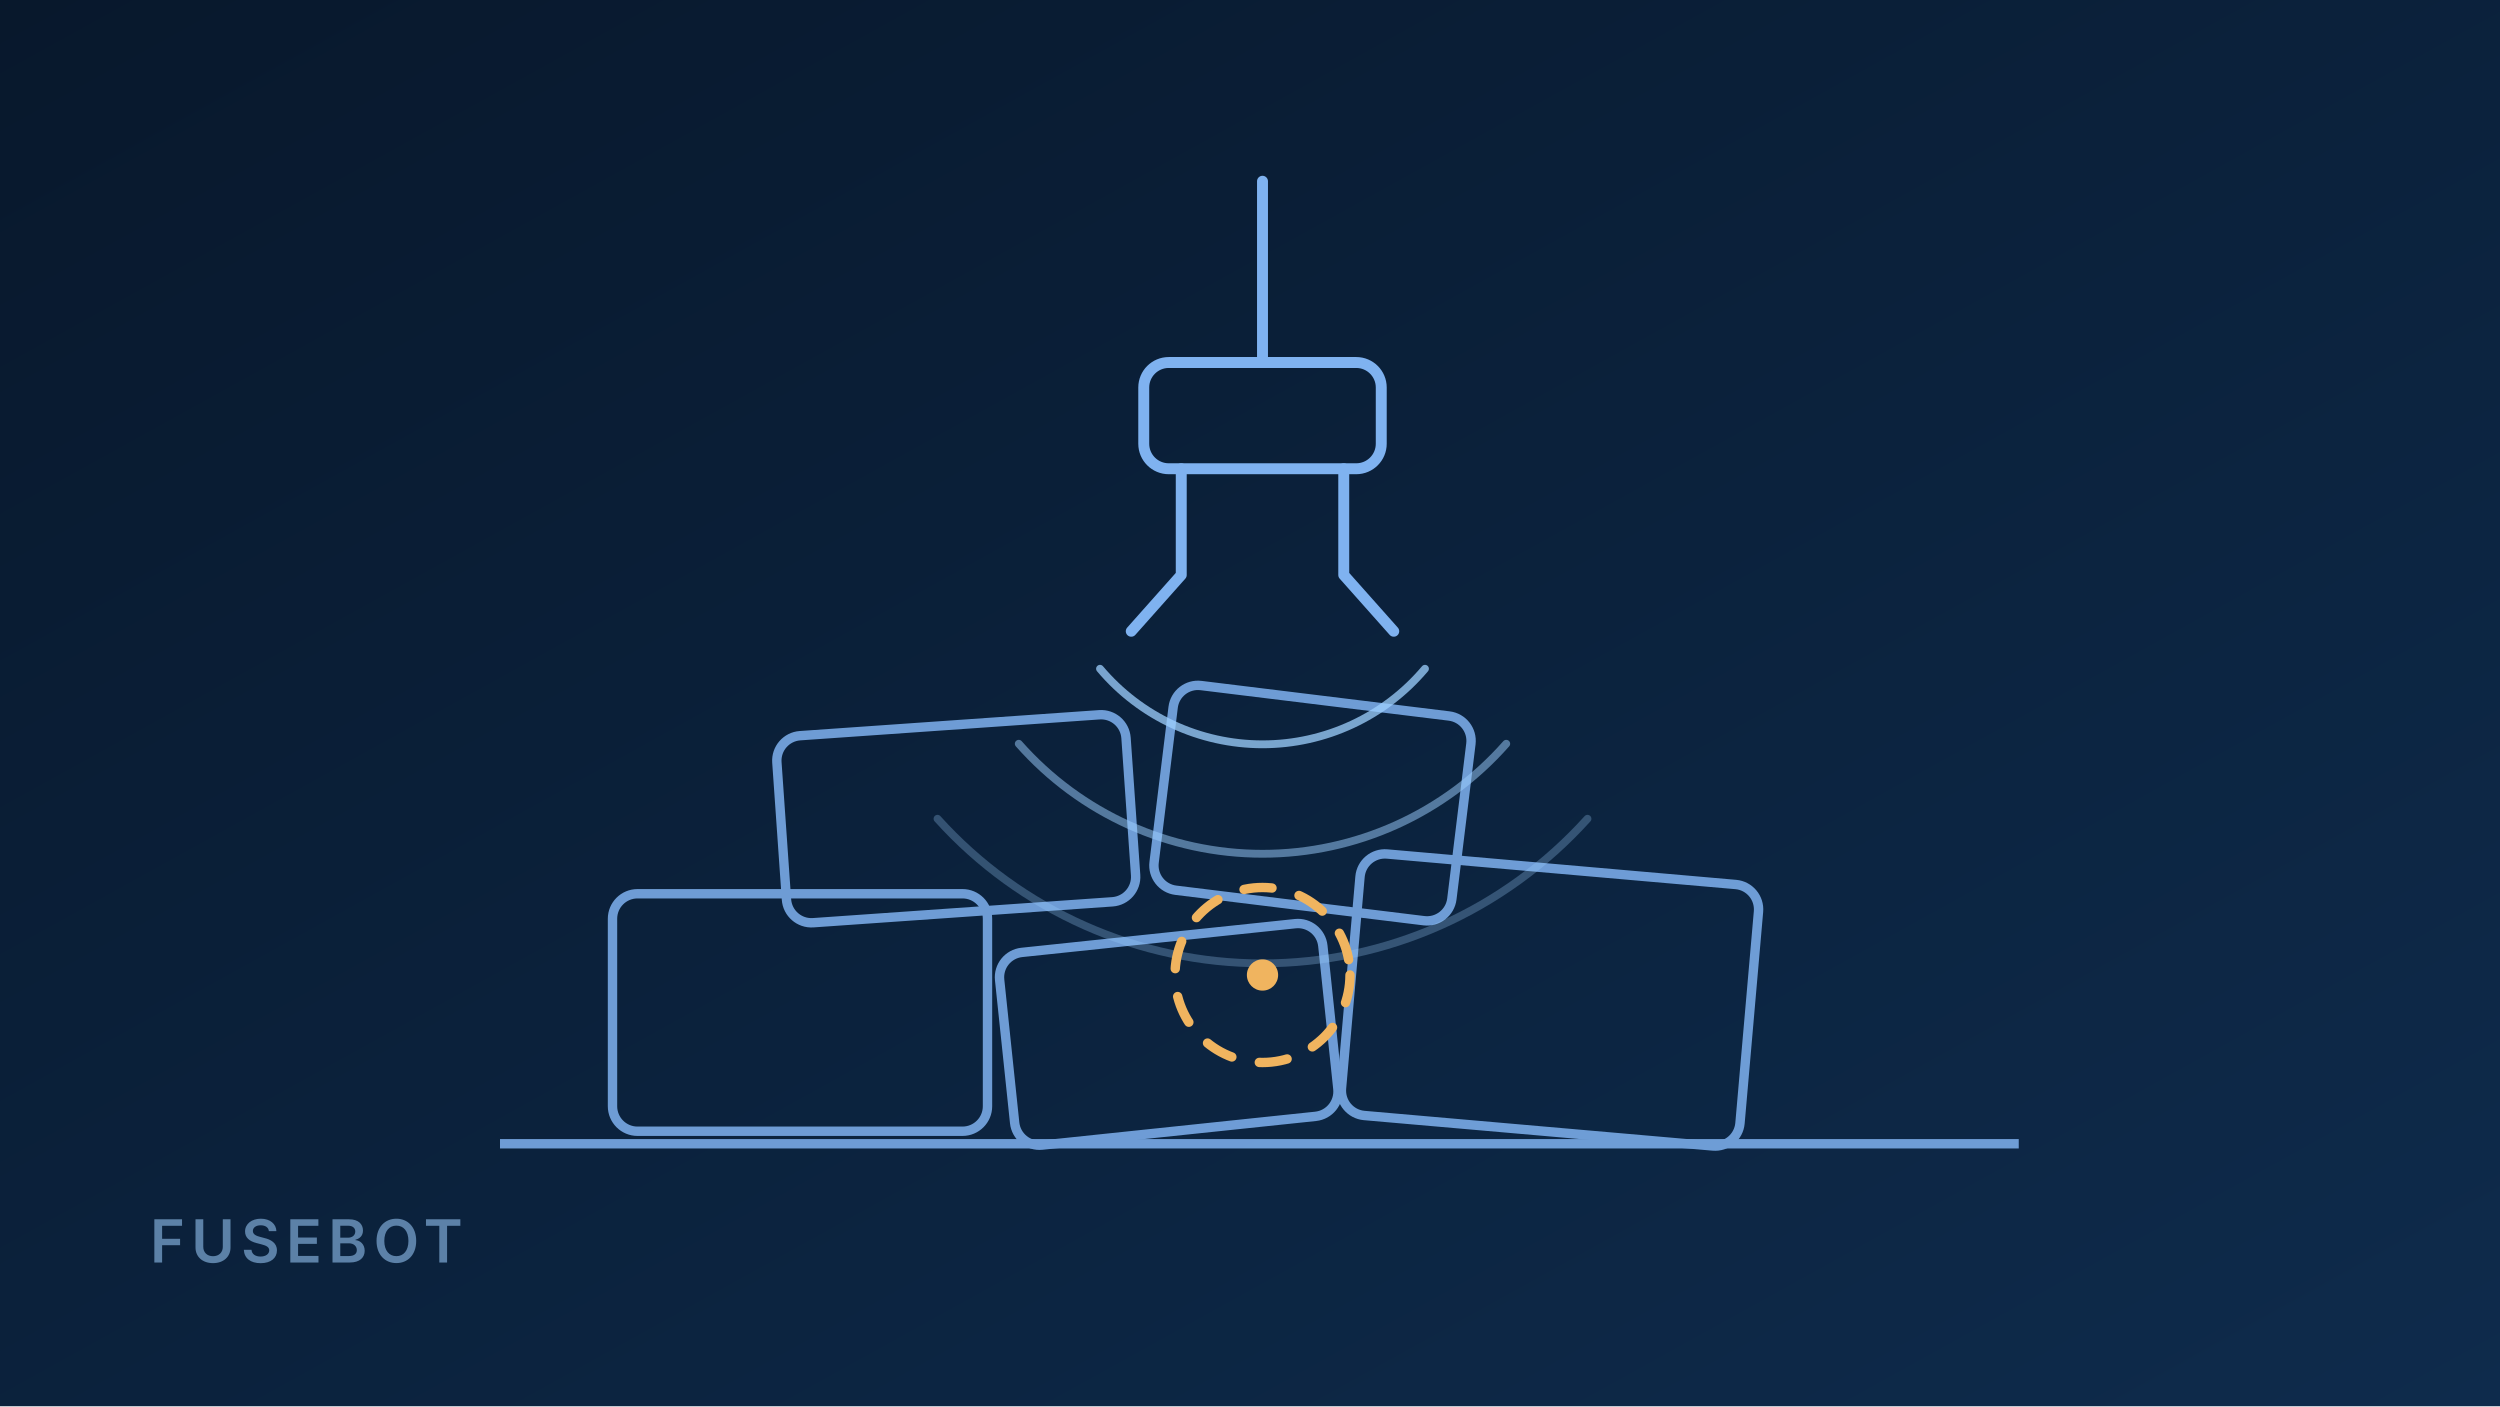
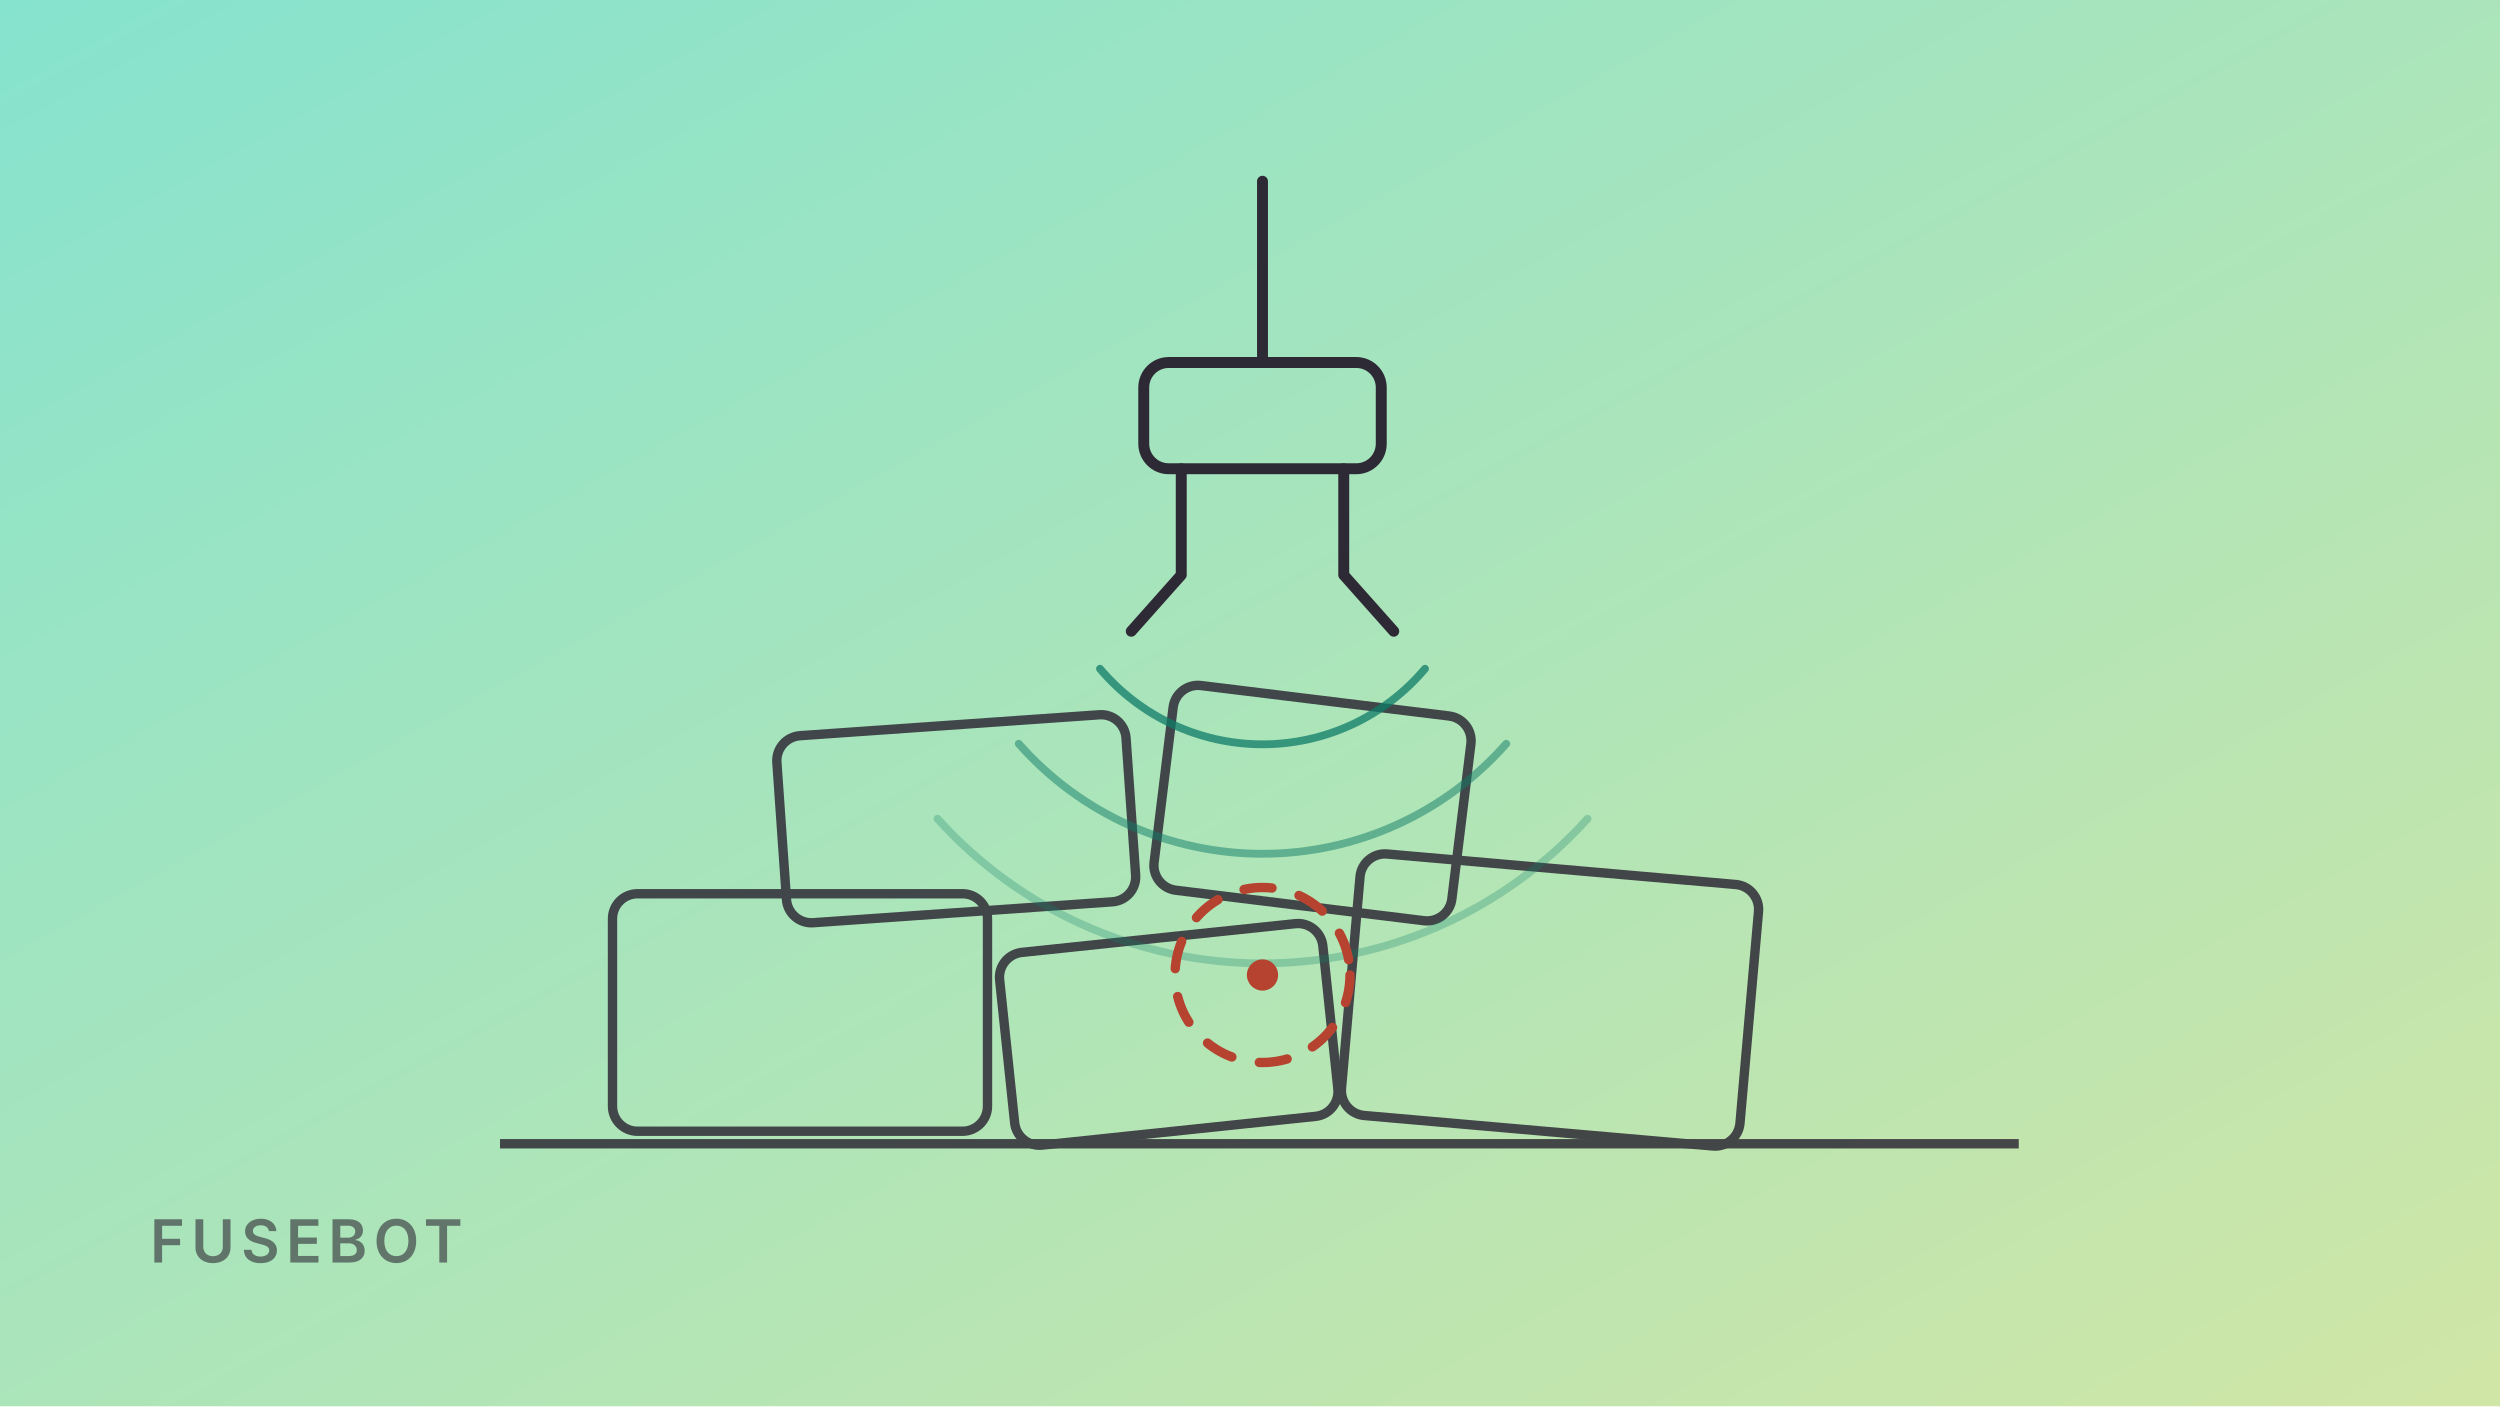
<svg xmlns="http://www.w3.org/2000/svg" viewBox="0 0 800 450" width="800" height="450">
  <defs>
    <linearGradient id="fbbg" x1="0" y1="0" x2="1" y2="1">
-       <stop offset="0" stop-color="#08182c" />
-       <stop offset="1" stop-color="#0e2b4c" />
+       <stop offset="0" stop-color="#86e3ce" />
+       <stop offset="1" stop-color="#d0e6a6" />
    </linearGradient>
  </defs>
  <rect width="800" height="450" fill="url(#fbbg)" />
-   <g fill="none" stroke="#7fb2f0" stroke-width="3" stroke-linejoin="round" opacity="0.85">
+   <g fill="none" stroke="#2e2a35" stroke-width="3" stroke-linejoin="round" opacity="0.85">
    <rect x="196" y="286" width="120" height="76" rx="8" />
    <rect x="322" y="300" width="104" height="62" rx="8" transform="rotate(-6 374 331)" />
    <rect x="432" y="278" width="128" height="84" rx="8" transform="rotate(5 496 320)" />
    <rect x="250" y="232" width="112" height="60" rx="8" transform="rotate(-4 306 262)" />
    <rect x="372" y="224" width="96" height="66" rx="8" transform="rotate(7 420 257)" />
    <path d="M160 366h486" />
  </g>
-   <g fill="none" stroke="#7fb2f0" stroke-width="3.5" stroke-linecap="round" stroke-linejoin="round">
+   <g fill="none" stroke="#2e2a35" stroke-width="3.5" stroke-linecap="round" stroke-linejoin="round">
    <path d="M404 58v58" />
    <rect x="366" y="116" width="76" height="34" rx="8" />
    <path d="M378 150v34l-16 18M430 150v34l16 18" />
  </g>
-   <g fill="none" stroke="#9ed0ff" stroke-width="2.5" stroke-linecap="round">
+   <g fill="none" stroke="#0f7c68" stroke-width="2.5" stroke-linecap="round">
    <path d="M352 214a68 68 0 0 0 104 0" opacity="0.75" />
    <path d="M326 238a104 104 0 0 0 156 0" opacity="0.5" />
    <path d="M300 262a140 140 0 0 0 208 0" opacity="0.28" />
  </g>
-   <g fill="none" stroke="#f0b45f" stroke-width="3" stroke-linecap="round">
+   <g fill="none" stroke="#b5432f" stroke-width="3" stroke-linecap="round">
    <circle cx="404" cy="312" r="28" stroke-dasharray="9 9" />
-     <circle cx="404" cy="312" r="5" fill="#f0b45f" stroke="none" />
+     <circle cx="404" cy="312" r="5" fill="#b5432f" stroke="none" />
  </g>
-   <text x="48" y="404" font-family="Inter, Segoe UI, Helvetica, Arial, sans-serif" font-size="19" font-weight="600" fill="#9ed0ff" opacity="0.55" letter-spacing="2">FUSEBOT</text>
+   <text x="48" y="404" font-family="Inter, Segoe UI, Helvetica, Arial, sans-serif" font-size="19" font-weight="600" fill="#2e2a35" opacity="0.6" letter-spacing="2">FUSEBOT</text>
</svg>
